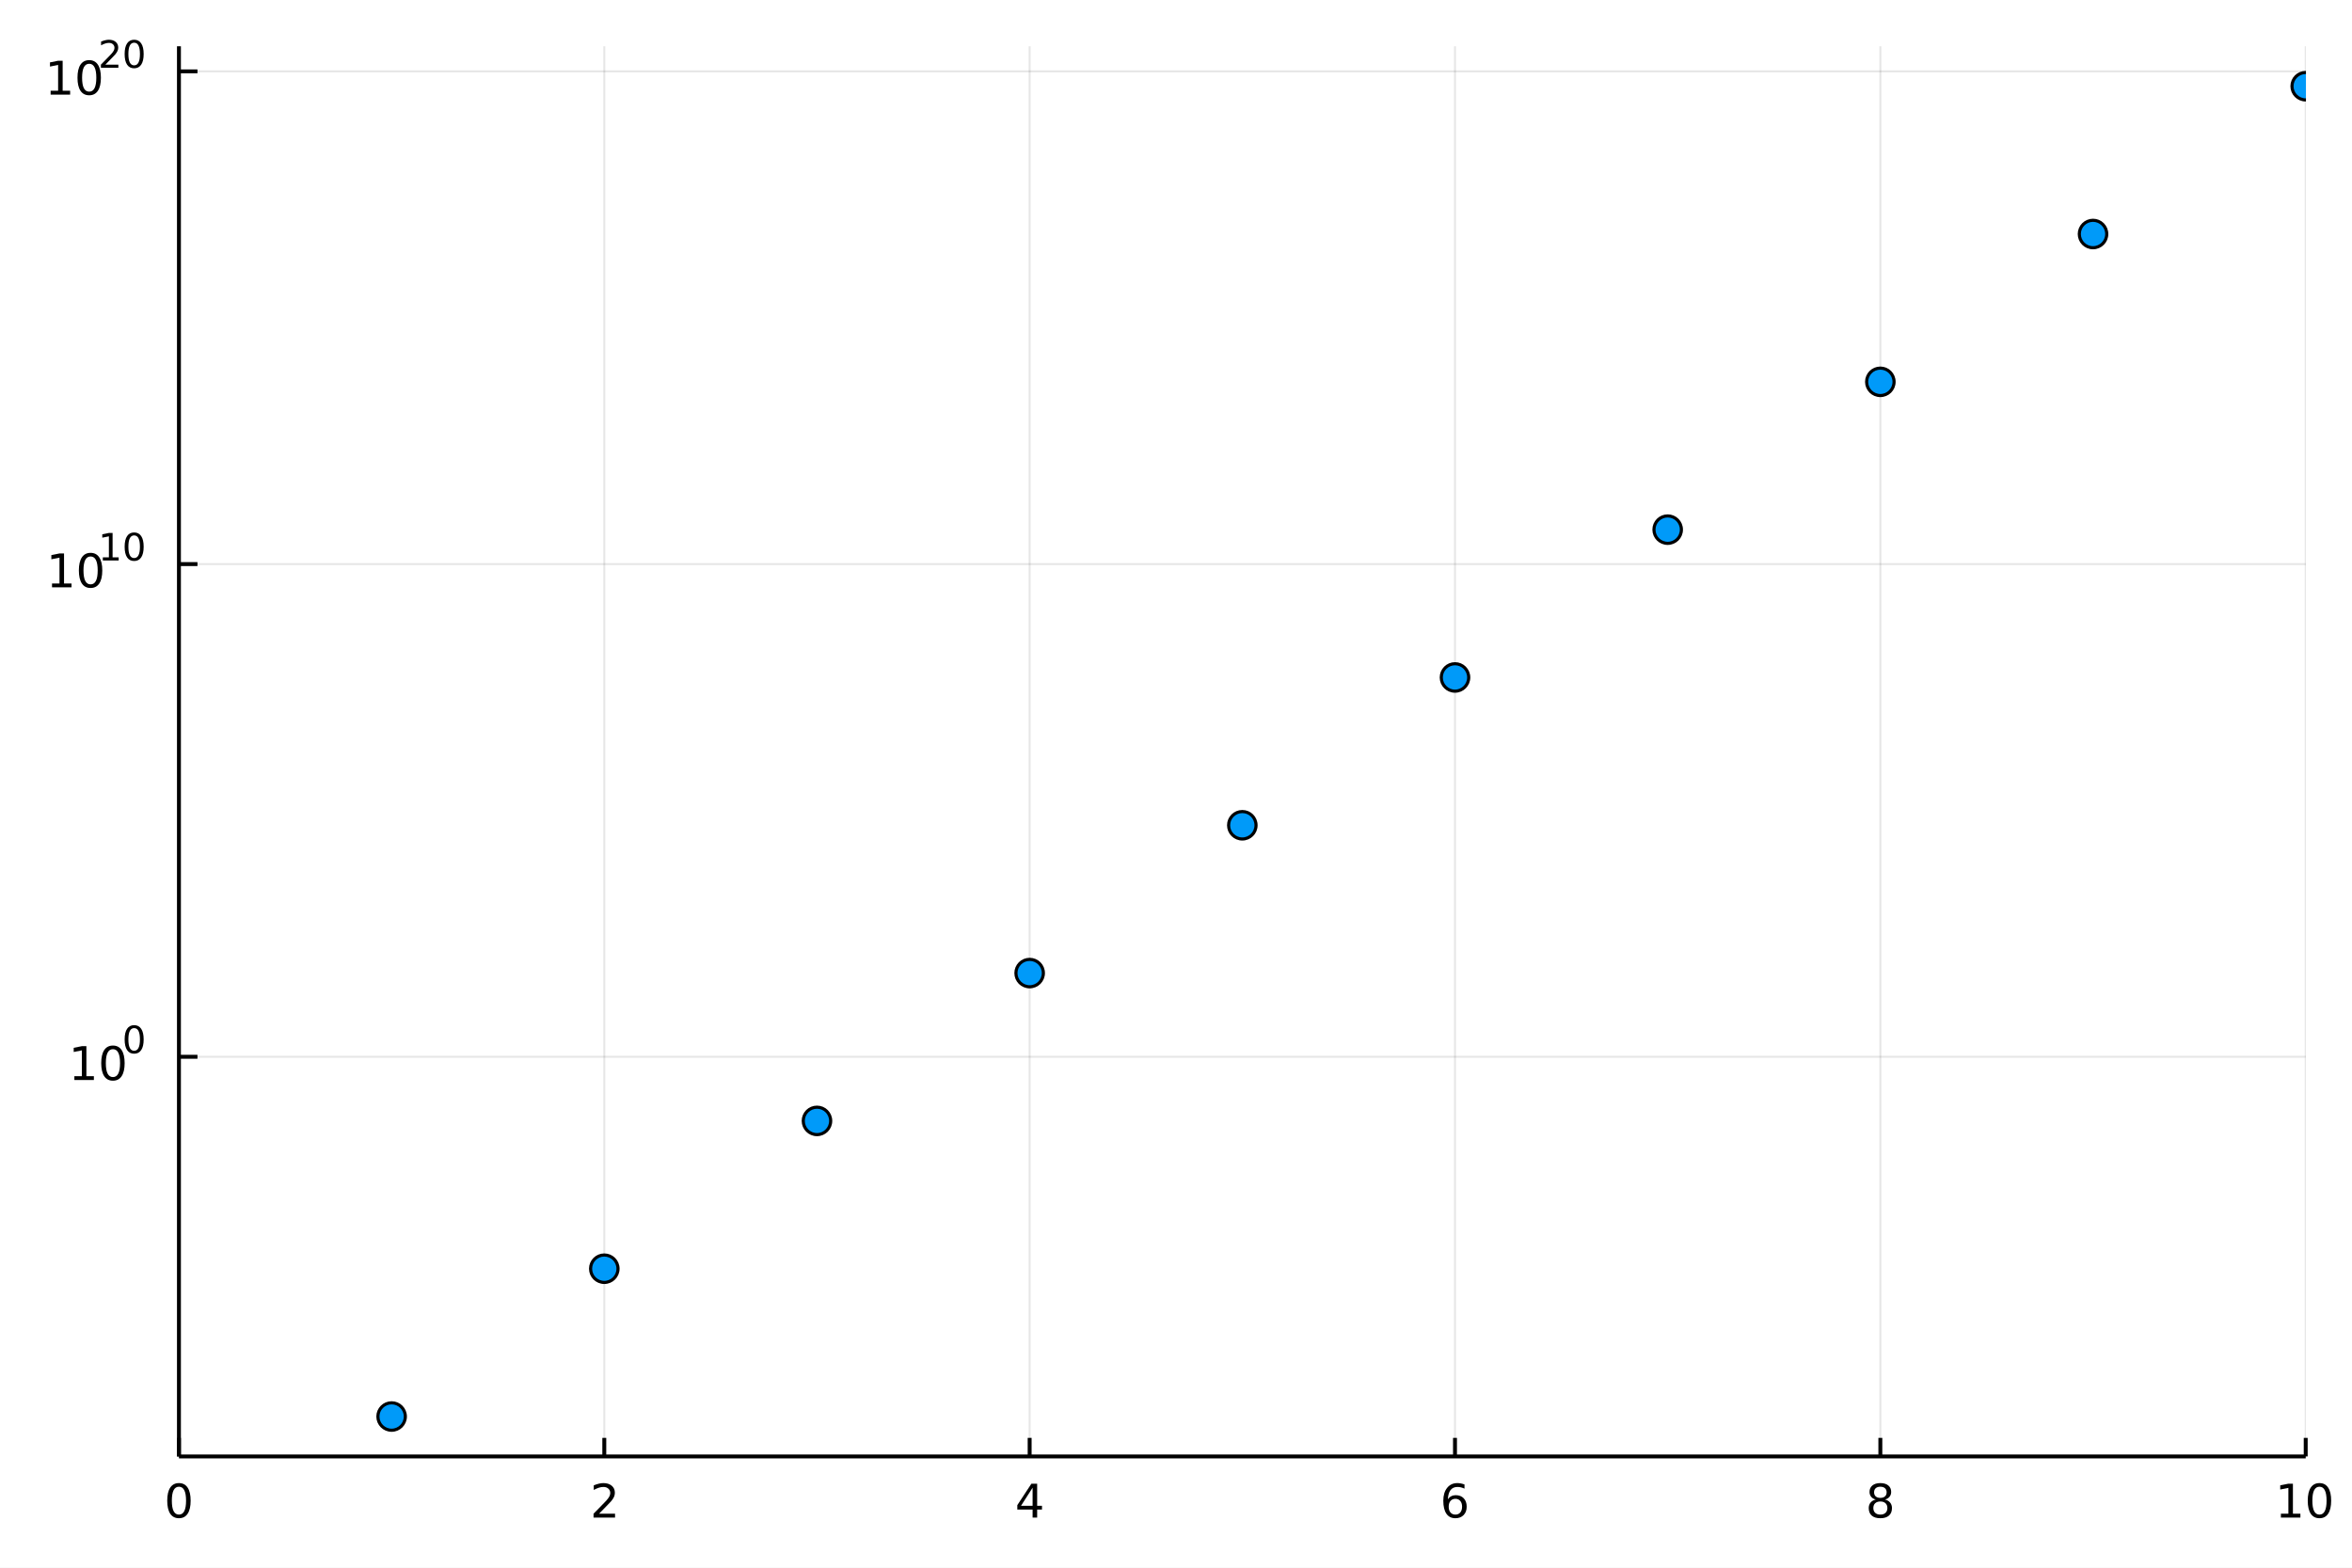
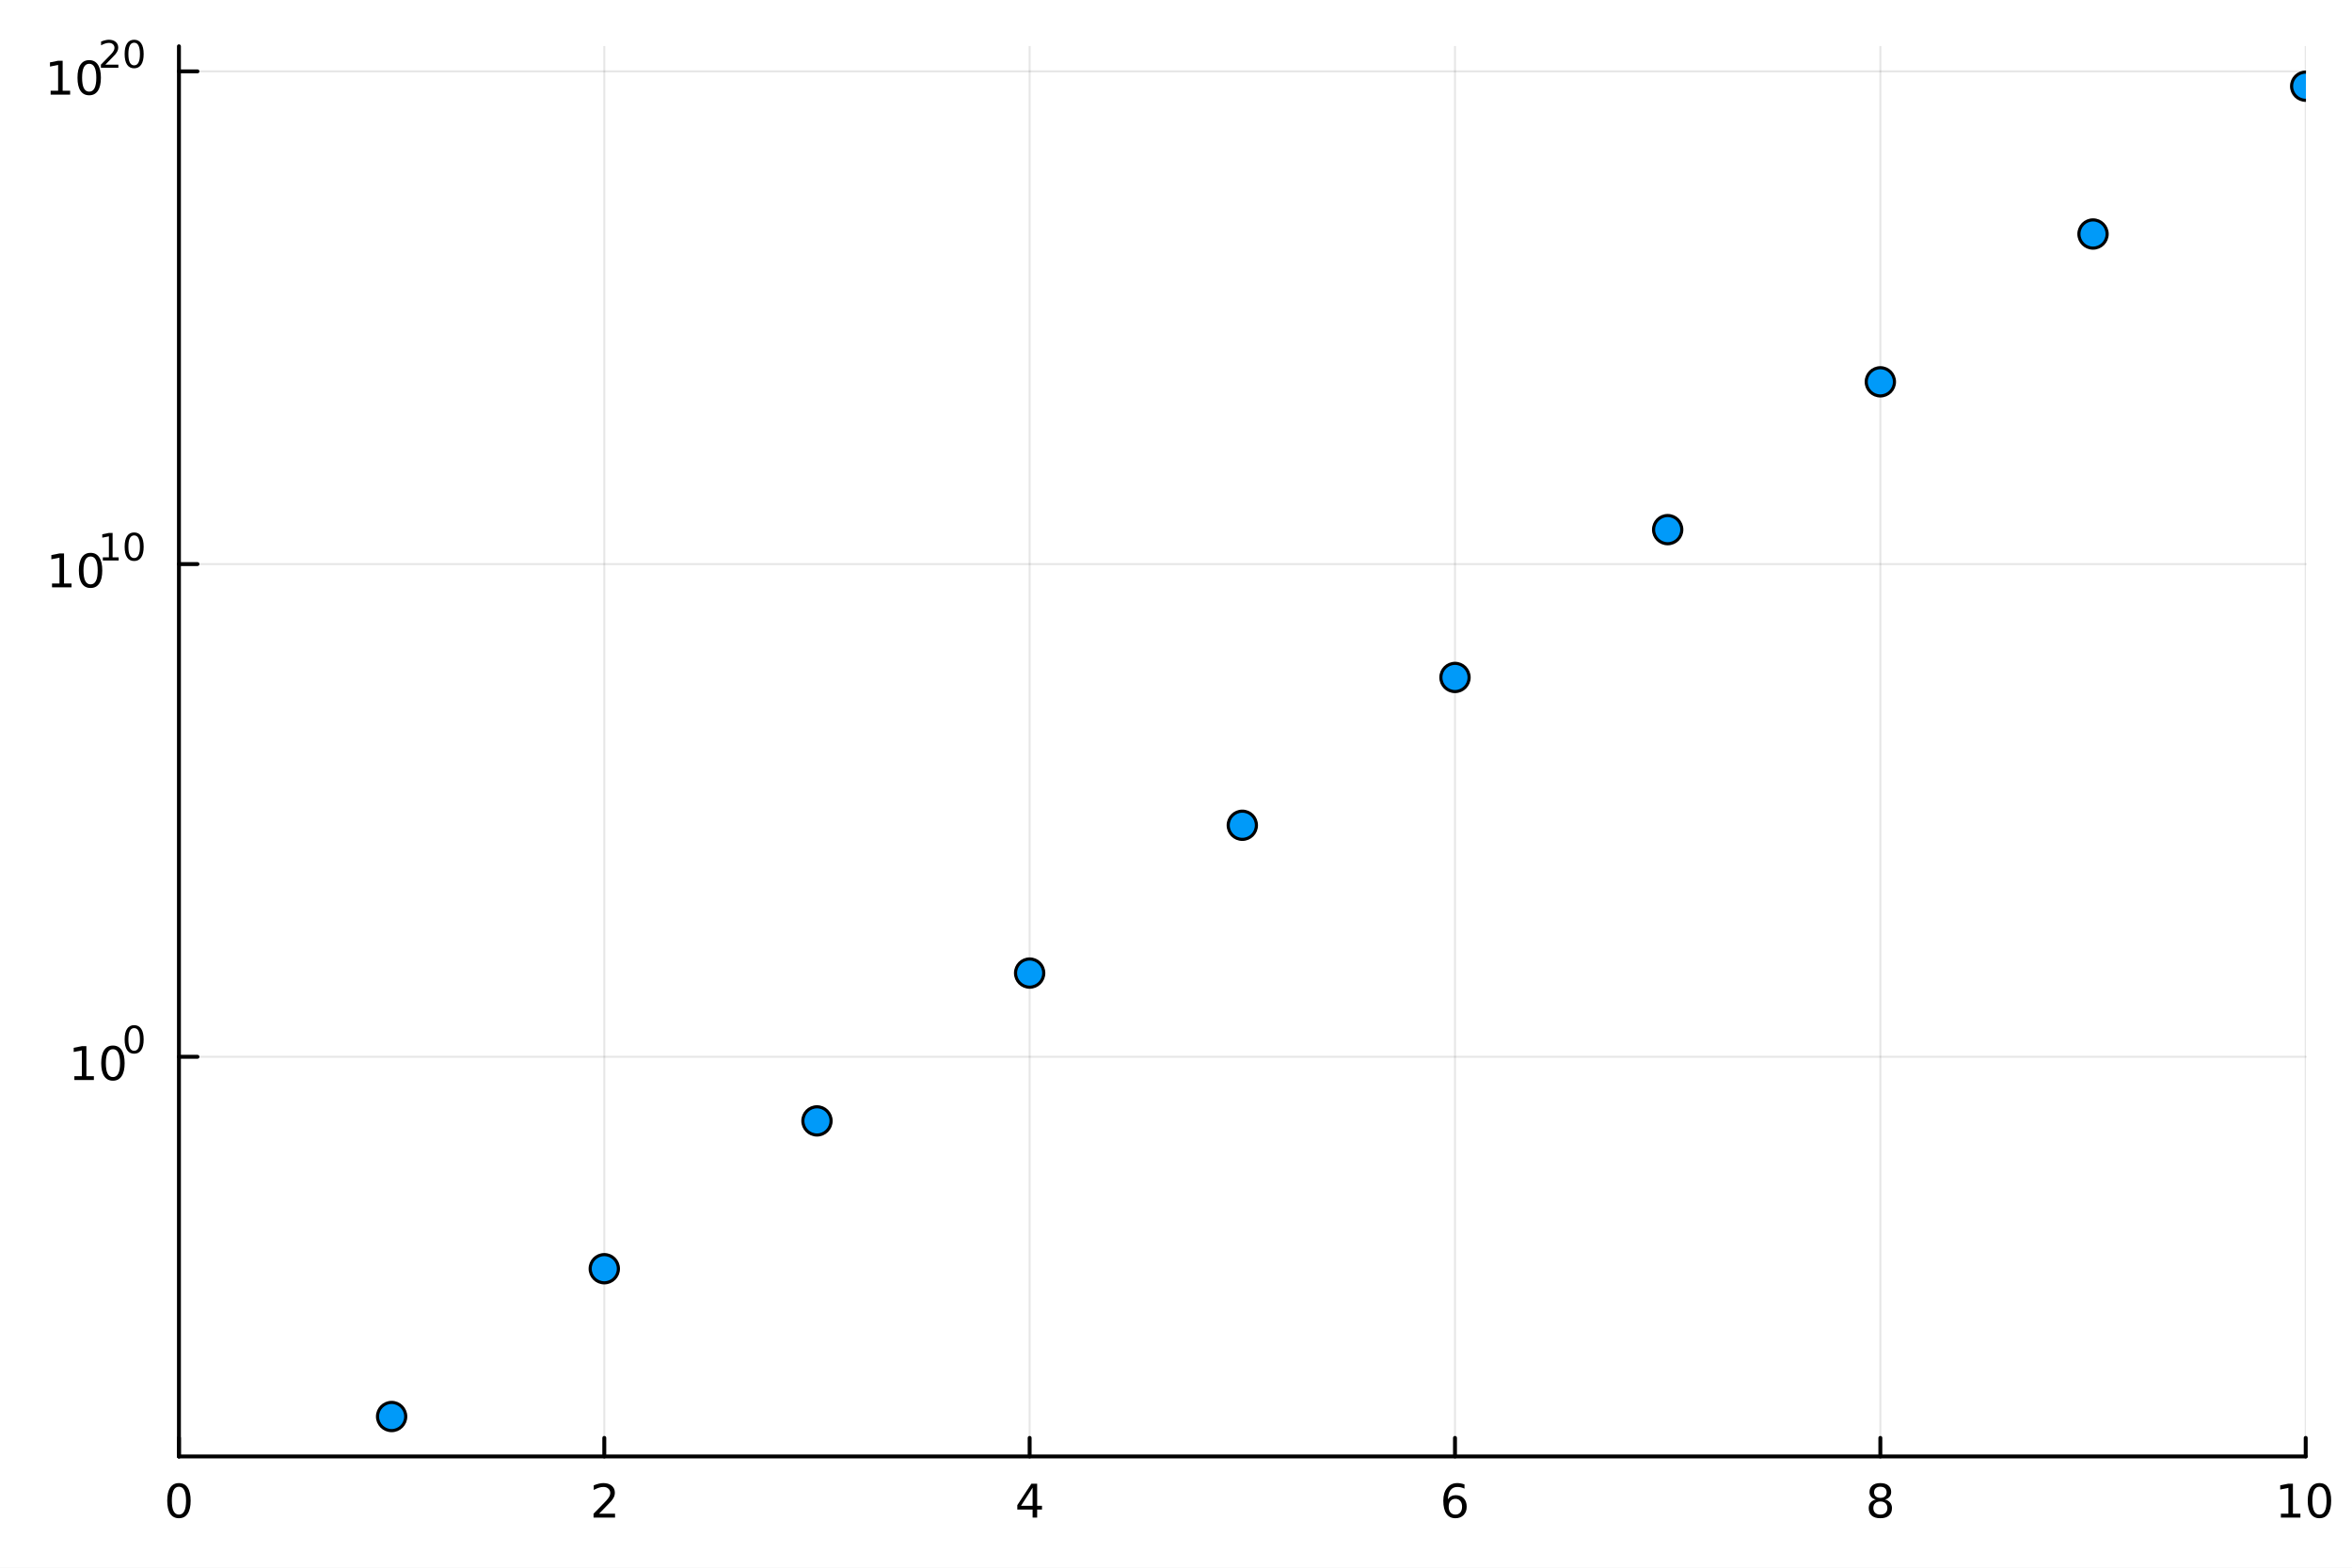
<svg xmlns="http://www.w3.org/2000/svg" width="600" height="400" viewBox="0 0 2400 1600">
  <defs>
-     <clipPath id="clip610">
+     <clipPath id="clip890">
      <rect x="0" y="0" width="2400" height="1600" />
    </clipPath>
  </defs>
-   <path clip-path="url(#clip610)" d=" M0 1600 L2400 1600 L2400 0 L0 0  Z   " fill="#ffffff" fill-rule="evenodd" fill-opacity="1" />
+   <path clip-path="url(#clip890)" d=" M0 1600 L2400 1600 L2400 0 L0 0  Z   " fill="#ffffff" fill-rule="evenodd" fill-opacity="1" />
  <defs>
-     <clipPath id="clip611">
+     <clipPath id="clip891">
      <rect x="480" y="0" width="1681" height="1600" />
    </clipPath>
  </defs>
-   <path clip-path="url(#clip610)" d=" M182.593 1486.45 L2352.76 1486.45 L2352.76 47.244 L182.593 47.244  Z   " fill="#ffffff" fill-rule="evenodd" fill-opacity="1" />
+   <path clip-path="url(#clip890)" d=" M182.593 1486.45 L2352.76 1486.45 L2352.76 47.244 L182.593 47.244  Z   " fill="#ffffff" fill-rule="evenodd" fill-opacity="1" />
  <defs>
-     <clipPath id="clip612">
+     <clipPath id="clip892">
      <rect x="182" y="47" width="2171" height="1440" />
    </clipPath>
  </defs>
-   <polyline clip-path="url(#clip612)" style="stroke:#000000; stroke-linecap:butt; stroke-linejoin:round; stroke-width:2; stroke-opacity:0.1; fill:none" points="   182.593,1486.45 182.593,47.244    " />
-   <polyline clip-path="url(#clip612)" style="stroke:#000000; stroke-linecap:butt; stroke-linejoin:round; stroke-width:2; stroke-opacity:0.1; fill:none" points="   616.626,1486.45 616.626,47.244    " />
-   <polyline clip-path="url(#clip612)" style="stroke:#000000; stroke-linecap:butt; stroke-linejoin:round; stroke-width:2; stroke-opacity:0.1; fill:none" points="   1050.66,1486.45 1050.66,47.244    " />
-   <polyline clip-path="url(#clip612)" style="stroke:#000000; stroke-linecap:butt; stroke-linejoin:round; stroke-width:2; stroke-opacity:0.1; fill:none" points="   1484.69,1486.45 1484.69,47.244    " />
-   <polyline clip-path="url(#clip612)" style="stroke:#000000; stroke-linecap:butt; stroke-linejoin:round; stroke-width:2; stroke-opacity:0.1; fill:none" points="   1918.72,1486.45 1918.72,47.244    " />
-   <polyline clip-path="url(#clip612)" style="stroke:#000000; stroke-linecap:butt; stroke-linejoin:round; stroke-width:2; stroke-opacity:0.1; fill:none" points="   2352.76,1486.45 2352.76,47.244    " />
-   <polyline clip-path="url(#clip610)" style="stroke:#000000; stroke-linecap:butt; stroke-linejoin:round; stroke-width:4; stroke-opacity:1; fill:none" points="   182.593,1486.45 2352.76,1486.45    " />
-   <polyline clip-path="url(#clip610)" style="stroke:#000000; stroke-linecap:butt; stroke-linejoin:round; stroke-width:4; stroke-opacity:1; fill:none" points="   182.593,1486.45 182.593,1467.55    " />
-   <polyline clip-path="url(#clip610)" style="stroke:#000000; stroke-linecap:butt; stroke-linejoin:round; stroke-width:4; stroke-opacity:1; fill:none" points="   616.626,1486.45 616.626,1467.55    " />
-   <polyline clip-path="url(#clip610)" style="stroke:#000000; stroke-linecap:butt; stroke-linejoin:round; stroke-width:4; stroke-opacity:1; fill:none" points="   1050.66,1486.45 1050.66,1467.55    " />
-   <polyline clip-path="url(#clip610)" style="stroke:#000000; stroke-linecap:butt; stroke-linejoin:round; stroke-width:4; stroke-opacity:1; fill:none" points="   1484.69,1486.45 1484.69,1467.55    " />
-   <polyline clip-path="url(#clip610)" style="stroke:#000000; stroke-linecap:butt; stroke-linejoin:round; stroke-width:4; stroke-opacity:1; fill:none" points="   1918.72,1486.45 1918.72,1467.55    " />
-   <polyline clip-path="url(#clip610)" style="stroke:#000000; stroke-linecap:butt; stroke-linejoin:round; stroke-width:4; stroke-opacity:1; fill:none" points="   2352.76,1486.45 2352.76,1467.55    " />
-   <path clip-path="url(#clip610)" d="M182.593 1517.37 Q178.982 1517.37 177.154 1520.93 Q175.348 1524.47 175.348 1531.6 Q175.348 1538.71 177.154 1542.27 Q178.982 1545.82 182.593 1545.82 Q186.228 1545.82 188.033 1542.27 Q189.862 1538.71 189.862 1531.6 Q189.862 1524.47 188.033 1520.93 Q186.228 1517.37 182.593 1517.37 M182.593 1513.66 Q188.404 1513.66 191.459 1518.27 Q194.538 1522.85 194.538 1531.6 Q194.538 1540.33 191.459 1544.94 Q188.404 1549.52 182.593 1549.52 Q176.783 1549.52 173.705 1544.94 Q170.649 1540.33 170.649 1531.6 Q170.649 1522.85 173.705 1518.27 Q176.783 1513.66 182.593 1513.66 Z" fill="#000000" fill-rule="evenodd" fill-opacity="1" />
-   <path clip-path="url(#clip610)" d="M611.279 1544.91 L627.598 1544.91 L627.598 1548.85 L605.654 1548.85 L605.654 1544.91 Q608.316 1542.16 612.899 1537.53 Q617.506 1532.88 618.686 1531.53 Q620.931 1529.01 621.811 1527.27 Q622.714 1525.51 622.714 1523.82 Q622.714 1521.07 620.769 1519.33 Q618.848 1517.6 615.746 1517.6 Q613.547 1517.6 611.094 1518.36 Q608.663 1519.13 605.885 1520.68 L605.885 1515.95 Q608.709 1514.82 611.163 1514.24 Q613.617 1513.66 615.654 1513.66 Q621.024 1513.66 624.219 1516.35 Q627.413 1519.03 627.413 1523.52 Q627.413 1525.65 626.603 1527.57 Q625.816 1529.47 623.709 1532.07 Q623.131 1532.74 620.029 1535.95 Q616.927 1539.15 611.279 1544.91 Z" fill="#000000" fill-rule="evenodd" fill-opacity="1" />
-   <path clip-path="url(#clip610)" d="M1053.67 1518.36 L1041.86 1536.81 L1053.67 1536.81 L1053.67 1518.36 M1052.44 1514.29 L1058.32 1514.29 L1058.32 1536.81 L1063.25 1536.81 L1063.25 1540.7 L1058.32 1540.7 L1058.32 1548.85 L1053.67 1548.85 L1053.67 1540.7 L1038.07 1540.7 L1038.07 1536.19 L1052.44 1514.29 Z" fill="#000000" fill-rule="evenodd" fill-opacity="1" />
-   <path clip-path="url(#clip610)" d="M1485.1 1529.7 Q1481.95 1529.7 1480.1 1531.86 Q1478.27 1534.01 1478.27 1537.76 Q1478.27 1541.49 1480.1 1543.66 Q1481.95 1545.82 1485.1 1545.82 Q1488.24 1545.82 1490.07 1543.66 Q1491.92 1541.49 1491.92 1537.76 Q1491.92 1534.01 1490.07 1531.86 Q1488.24 1529.7 1485.1 1529.7 M1494.38 1515.05 L1494.38 1519.31 Q1492.62 1518.48 1490.81 1518.04 Q1489.03 1517.6 1487.27 1517.6 Q1482.64 1517.6 1480.19 1520.72 Q1477.76 1523.85 1477.41 1530.17 Q1478.78 1528.15 1480.84 1527.09 Q1482.9 1526 1485.37 1526 Q1490.58 1526 1493.59 1529.17 Q1496.62 1532.32 1496.62 1537.76 Q1496.62 1543.08 1493.48 1546.3 Q1490.33 1549.52 1485.1 1549.52 Q1479.1 1549.52 1475.93 1544.94 Q1472.76 1540.33 1472.76 1531.6 Q1472.76 1523.41 1476.65 1518.55 Q1480.54 1513.66 1487.09 1513.66 Q1488.85 1513.66 1490.63 1514.01 Q1492.43 1514.36 1494.38 1515.05 Z" fill="#000000" fill-rule="evenodd" fill-opacity="1" />
-   <path clip-path="url(#clip610)" d="M1918.72 1532.44 Q1915.39 1532.44 1913.47 1534.22 Q1911.57 1536 1911.57 1539.13 Q1911.57 1542.25 1913.47 1544.03 Q1915.39 1545.82 1918.72 1545.82 Q1922.06 1545.82 1923.98 1544.03 Q1925.9 1542.23 1925.9 1539.13 Q1925.9 1536 1923.98 1534.22 Q1922.08 1532.44 1918.72 1532.44 M1914.05 1530.45 Q1911.04 1529.7 1909.35 1527.64 Q1907.68 1525.58 1907.68 1522.62 Q1907.68 1518.48 1910.62 1516.07 Q1913.58 1513.66 1918.72 1513.66 Q1923.89 1513.66 1926.83 1516.07 Q1929.77 1518.48 1929.77 1522.62 Q1929.77 1525.58 1928.08 1527.64 Q1926.41 1529.7 1923.42 1530.45 Q1926.8 1531.23 1928.68 1533.52 Q1930.58 1535.82 1930.58 1539.13 Q1930.58 1544.15 1927.5 1546.83 Q1924.44 1549.52 1918.72 1549.52 Q1913.01 1549.52 1909.93 1546.83 Q1906.87 1544.15 1906.87 1539.13 Q1906.87 1535.82 1908.77 1533.52 Q1910.67 1531.23 1914.05 1530.45 M1912.33 1523.06 Q1912.33 1525.75 1914 1527.25 Q1915.69 1528.76 1918.72 1528.76 Q1921.73 1528.76 1923.42 1527.25 Q1925.14 1525.75 1925.14 1523.06 Q1925.14 1520.38 1923.42 1518.87 Q1921.73 1517.37 1918.72 1517.37 Q1915.69 1517.37 1914 1518.87 Q1912.33 1520.38 1912.33 1523.06 Z" fill="#000000" fill-rule="evenodd" fill-opacity="1" />
-   <path clip-path="url(#clip610)" d="M2327.44 1544.91 L2335.08 1544.91 L2335.08 1518.55 L2326.77 1520.21 L2326.77 1515.95 L2335.04 1514.29 L2339.71 1514.29 L2339.71 1544.91 L2347.35 1544.91 L2347.35 1548.85 L2327.44 1548.85 L2327.44 1544.91 Z" fill="#000000" fill-rule="evenodd" fill-opacity="1" />
-   <path clip-path="url(#clip610)" d="M2366.8 1517.37 Q2363.18 1517.37 2361.36 1520.93 Q2359.55 1524.47 2359.55 1531.6 Q2359.55 1538.71 2361.36 1542.27 Q2363.18 1545.82 2366.8 1545.82 Q2370.43 1545.82 2372.23 1542.27 Q2374.06 1538.71 2374.06 1531.6 Q2374.06 1524.47 2372.23 1520.93 Q2370.43 1517.37 2366.8 1517.37 M2366.8 1513.66 Q2372.61 1513.66 2375.66 1518.27 Q2378.74 1522.85 2378.74 1531.6 Q2378.74 1540.33 2375.66 1544.94 Q2372.61 1549.52 2366.8 1549.52 Q2360.99 1549.52 2357.91 1544.94 Q2354.85 1540.33 2354.85 1531.6 Q2354.85 1522.85 2357.91 1518.27 Q2360.99 1513.66 2366.8 1513.66 Z" fill="#000000" fill-rule="evenodd" fill-opacity="1" />
-   <polyline clip-path="url(#clip612)" style="stroke:#000000; stroke-linecap:butt; stroke-linejoin:round; stroke-width:2; stroke-opacity:0.1; fill:none" points="   182.593,1078.57 2352.76,1078.57    " />
-   <polyline clip-path="url(#clip612)" style="stroke:#000000; stroke-linecap:butt; stroke-linejoin:round; stroke-width:2; stroke-opacity:0.1; fill:none" points="   182.593,575.705 2352.76,575.705    " />
-   <polyline clip-path="url(#clip612)" style="stroke:#000000; stroke-linecap:butt; stroke-linejoin:round; stroke-width:2; stroke-opacity:0.1; fill:none" points="   182.593,72.838 2352.76,72.838    " />
-   <polyline clip-path="url(#clip610)" style="stroke:#000000; stroke-linecap:butt; stroke-linejoin:round; stroke-width:4; stroke-opacity:1; fill:none" points="   182.593,1486.45 182.593,47.244    " />
-   <polyline clip-path="url(#clip610)" style="stroke:#000000; stroke-linecap:butt; stroke-linejoin:round; stroke-width:4; stroke-opacity:1; fill:none" points="   182.593,1078.57 201.491,1078.57    " />
-   <polyline clip-path="url(#clip610)" style="stroke:#000000; stroke-linecap:butt; stroke-linejoin:round; stroke-width:4; stroke-opacity:1; fill:none" points="   182.593,575.705 201.491,575.705    " />
-   <polyline clip-path="url(#clip610)" style="stroke:#000000; stroke-linecap:butt; stroke-linejoin:round; stroke-width:4; stroke-opacity:1; fill:none" points="   182.593,72.838 201.491,72.838    " />
-   <path clip-path="url(#clip610)" d="M75.888 1098.36 L83.527 1098.36 L83.527 1072 L75.216 1073.66 L75.216 1069.41 L83.48 1067.74 L88.156 1067.74 L88.156 1098.36 L95.795 1098.36 L95.795 1102.3 L75.888 1102.3 L75.888 1098.36 Z" fill="#000000" fill-rule="evenodd" fill-opacity="1" />
-   <path clip-path="url(#clip610)" d="M115.239 1070.82 Q111.628 1070.82 109.8 1074.38 Q107.994 1077.92 107.994 1085.05 Q107.994 1092.16 109.8 1095.72 Q111.628 1099.27 115.239 1099.27 Q118.874 1099.27 120.679 1095.72 Q122.508 1092.16 122.508 1085.05 Q122.508 1077.92 120.679 1074.38 Q118.874 1070.82 115.239 1070.82 M115.239 1067.11 Q121.05 1067.11 124.105 1071.72 Q127.184 1076.3 127.184 1085.05 Q127.184 1093.78 124.105 1098.39 Q121.05 1102.97 115.239 1102.97 Q109.429 1102.97 106.351 1098.39 Q103.295 1093.78 103.295 1085.05 Q103.295 1076.3 106.351 1071.72 Q109.429 1067.11 115.239 1067.11 Z" fill="#000000" fill-rule="evenodd" fill-opacity="1" />
-   <path clip-path="url(#clip610)" d="M136.889 1049.31 Q133.955 1049.31 132.469 1052.21 Q131.002 1055.08 131.002 1060.88 Q131.002 1066.65 132.469 1069.55 Q133.955 1072.42 136.889 1072.42 Q139.841 1072.42 141.308 1069.55 Q142.794 1066.65 142.794 1060.88 Q142.794 1055.08 141.308 1052.21 Q139.841 1049.31 136.889 1049.31 M136.889 1046.3 Q141.609 1046.3 144.092 1050.04 Q146.593 1053.77 146.593 1060.88 Q146.593 1067.97 144.092 1071.71 Q141.609 1075.43 136.889 1075.43 Q132.168 1075.43 129.666 1071.71 Q127.184 1067.97 127.184 1060.88 Q127.184 1053.77 129.666 1050.04 Q132.168 1046.3 136.889 1046.3 Z" fill="#000000" fill-rule="evenodd" fill-opacity="1" />
-   <path clip-path="url(#clip610)" d="M53.074 595.497 L60.713 595.497 L60.713 569.132 L52.403 570.798 L52.403 566.539 L60.667 564.873 L65.343 564.873 L65.343 595.497 L72.981 595.497 L72.981 599.433 L53.074 599.433 L53.074 595.497 Z" fill="#000000" fill-rule="evenodd" fill-opacity="1" />
-   <path clip-path="url(#clip610)" d="M92.426 567.951 Q88.815 567.951 86.986 571.516 Q85.18 575.058 85.18 582.187 Q85.18 589.294 86.986 592.858 Q88.815 596.4 92.426 596.4 Q96.06 596.4 97.865 592.858 Q99.694 589.294 99.694 582.187 Q99.694 575.058 97.865 571.516 Q96.06 567.951 92.426 567.951 M92.426 564.248 Q98.236 564.248 101.291 568.854 Q104.37 573.437 104.37 582.187 Q104.37 590.914 101.291 595.521 Q98.236 600.104 92.426 600.104 Q86.615 600.104 83.537 595.521 Q80.481 590.914 80.481 582.187 Q80.481 573.437 83.537 568.854 Q86.615 564.248 92.426 564.248 Z" fill="#000000" fill-rule="evenodd" fill-opacity="1" />
-   <path clip-path="url(#clip610)" d="M104.915 568.825 L111.122 568.825 L111.122 547.403 L104.37 548.757 L104.37 545.296 L111.084 543.942 L114.884 543.942 L114.884 568.825 L121.09 568.825 L121.09 572.022 L104.915 572.022 L104.915 568.825 Z" fill="#000000" fill-rule="evenodd" fill-opacity="1" />
-   <path clip-path="url(#clip610)" d="M136.889 546.444 Q133.955 546.444 132.469 549.34 Q131.002 552.218 131.002 558.01 Q131.002 563.784 132.469 566.681 Q133.955 569.558 136.889 569.558 Q139.841 569.558 141.308 566.681 Q142.794 563.784 142.794 558.01 Q142.794 552.218 141.308 549.34 Q139.841 546.444 136.889 546.444 M136.889 543.434 Q141.609 543.434 144.092 547.177 Q146.593 550.901 146.593 558.01 Q146.593 565.101 144.092 568.844 Q141.609 572.568 136.889 572.568 Q132.168 572.568 129.666 568.844 Q127.184 565.101 127.184 558.01 Q127.184 550.901 129.666 547.177 Q132.168 543.434 136.889 543.434 Z" fill="#000000" fill-rule="evenodd" fill-opacity="1" />
-   <path clip-path="url(#clip610)" d="M51.663 92.631 L59.302 92.631 L59.302 66.265 L50.992 67.932 L50.992 63.673 L59.256 62.006 L63.932 62.006 L63.932 92.631 L71.571 92.631 L71.571 96.566 L51.663 96.566 L51.663 92.631 Z" fill="#000000" fill-rule="evenodd" fill-opacity="1" />
-   <path clip-path="url(#clip610)" d="M91.015 65.085 Q87.404 65.085 85.575 68.65 Q83.77 72.191 83.77 79.321 Q83.77 86.427 85.575 89.992 Q87.404 93.534 91.015 93.534 Q94.649 93.534 96.455 89.992 Q98.284 86.427 98.284 79.321 Q98.284 72.191 96.455 68.65 Q94.649 65.085 91.015 65.085 M91.015 61.381 Q96.825 61.381 99.881 65.987 Q102.959 70.571 102.959 79.321 Q102.959 88.048 99.881 92.654 Q96.825 97.237 91.015 97.237 Q85.205 97.237 82.126 92.654 Q79.071 88.048 79.071 79.321 Q79.071 70.571 82.126 65.987 Q85.205 61.381 91.015 61.381 Z" fill="#000000" fill-rule="evenodd" fill-opacity="1" />
-   <path clip-path="url(#clip610)" d="M107.53 65.958 L120.789 65.958 L120.789 69.156 L102.959 69.156 L102.959 65.958 Q105.122 63.72 108.846 59.959 Q112.589 56.178 113.548 55.087 Q115.373 53.037 116.087 51.627 Q116.821 50.197 116.821 48.825 Q116.821 46.586 115.241 45.176 Q113.68 43.765 111.16 43.765 Q109.373 43.765 107.379 44.386 Q105.404 45.007 103.148 46.267 L103.148 42.43 Q105.442 41.508 107.436 41.038 Q109.429 40.568 111.084 40.568 Q115.448 40.568 118.043 42.75 Q120.639 44.931 120.639 48.58 Q120.639 50.31 119.98 51.871 Q119.341 53.414 117.63 55.52 Q117.159 56.066 114.639 58.68 Q112.119 61.275 107.53 65.958 Z" fill="#000000" fill-rule="evenodd" fill-opacity="1" />
-   <path clip-path="url(#clip610)" d="M136.889 43.577 Q133.955 43.577 132.469 46.474 Q131.002 49.351 131.002 55.144 Q131.002 60.918 132.469 63.814 Q133.955 66.692 136.889 66.692 Q139.841 66.692 141.308 63.814 Q142.794 60.918 142.794 55.144 Q142.794 49.351 141.308 46.474 Q139.841 43.577 136.889 43.577 M136.889 40.568 Q141.609 40.568 144.092 44.311 Q146.593 48.035 146.593 55.144 Q146.593 62.234 144.092 65.977 Q141.609 69.701 136.889 69.701 Q132.168 69.701 129.666 65.977 Q127.184 62.234 127.184 55.144 Q127.184 48.035 129.666 44.311 Q132.168 40.568 136.889 40.568 Z" fill="#000000" fill-rule="evenodd" fill-opacity="1" />
-   <circle clip-path="url(#clip612)" cx="399.61" cy="1445.72" r="14" fill="#009af9" fill-rule="evenodd" fill-opacity="1" stroke="#000000" stroke-opacity="1" stroke-width="3.2" />
-   <circle clip-path="url(#clip612)" cx="616.626" cy="1294.86" r="14" fill="#009af9" fill-rule="evenodd" fill-opacity="1" stroke="#000000" stroke-opacity="1" stroke-width="3.2" />
-   <circle clip-path="url(#clip612)" cx="833.642" cy="1144" r="14" fill="#009af9" fill-rule="evenodd" fill-opacity="1" stroke="#000000" stroke-opacity="1" stroke-width="3.2" />
-   <circle clip-path="url(#clip612)" cx="1050.66" cy="993.136" r="14" fill="#009af9" fill-rule="evenodd" fill-opacity="1" stroke="#000000" stroke-opacity="1" stroke-width="3.2" />
-   <circle clip-path="url(#clip612)" cx="1267.67" cy="842.276" r="14" fill="#009af9" fill-rule="evenodd" fill-opacity="1" stroke="#000000" stroke-opacity="1" stroke-width="3.2" />
-   <circle clip-path="url(#clip612)" cx="1484.69" cy="691.416" r="14" fill="#009af9" fill-rule="evenodd" fill-opacity="1" stroke="#000000" stroke-opacity="1" stroke-width="3.2" />
-   <circle clip-path="url(#clip612)" cx="1701.71" cy="540.556" r="14" fill="#009af9" fill-rule="evenodd" fill-opacity="1" stroke="#000000" stroke-opacity="1" stroke-width="3.2" />
-   <circle clip-path="url(#clip612)" cx="1918.72" cy="389.696" r="14" fill="#009af9" fill-rule="evenodd" fill-opacity="1" stroke="#000000" stroke-opacity="1" stroke-width="3.2" />
-   <circle clip-path="url(#clip612)" cx="2135.74" cy="238.836" r="14" fill="#009af9" fill-rule="evenodd" fill-opacity="1" stroke="#000000" stroke-opacity="1" stroke-width="3.2" />
-   <circle clip-path="url(#clip612)" cx="2352.76" cy="87.976" r="14" fill="#009af9" fill-rule="evenodd" fill-opacity="1" stroke="#000000" stroke-opacity="1" stroke-width="3.2" />
+   <polyline clip-path="url(#clip892)" style="stroke:#000000; stroke-linecap:round; stroke-linejoin:round; stroke-width:2; stroke-opacity:0.1; fill:none" points="   182.593,1486.45 182.593,47.244    " />
+   <polyline clip-path="url(#clip892)" style="stroke:#000000; stroke-linecap:round; stroke-linejoin:round; stroke-width:2; stroke-opacity:0.1; fill:none" points="   616.626,1486.45 616.626,47.244    " />
+   <polyline clip-path="url(#clip892)" style="stroke:#000000; stroke-linecap:round; stroke-linejoin:round; stroke-width:2; stroke-opacity:0.1; fill:none" points="   1050.66,1486.45 1050.66,47.244    " />
+   <polyline clip-path="url(#clip892)" style="stroke:#000000; stroke-linecap:round; stroke-linejoin:round; stroke-width:2; stroke-opacity:0.1; fill:none" points="   1484.69,1486.45 1484.69,47.244    " />
+   <polyline clip-path="url(#clip892)" style="stroke:#000000; stroke-linecap:round; stroke-linejoin:round; stroke-width:2; stroke-opacity:0.1; fill:none" points="   1918.72,1486.45 1918.72,47.244    " />
+   <polyline clip-path="url(#clip892)" style="stroke:#000000; stroke-linecap:round; stroke-linejoin:round; stroke-width:2; stroke-opacity:0.1; fill:none" points="   2352.76,1486.45 2352.76,47.244    " />
+   <polyline clip-path="url(#clip890)" style="stroke:#000000; stroke-linecap:round; stroke-linejoin:round; stroke-width:4; stroke-opacity:1; fill:none" points="   182.593,1486.45 2352.76,1486.45    " />
+   <polyline clip-path="url(#clip890)" style="stroke:#000000; stroke-linecap:round; stroke-linejoin:round; stroke-width:4; stroke-opacity:1; fill:none" points="   182.593,1486.45 182.593,1467.55    " />
+   <polyline clip-path="url(#clip890)" style="stroke:#000000; stroke-linecap:round; stroke-linejoin:round; stroke-width:4; stroke-opacity:1; fill:none" points="   616.626,1486.45 616.626,1467.55    " />
+   <polyline clip-path="url(#clip890)" style="stroke:#000000; stroke-linecap:round; stroke-linejoin:round; stroke-width:4; stroke-opacity:1; fill:none" points="   1050.66,1486.45 1050.66,1467.55    " />
+   <polyline clip-path="url(#clip890)" style="stroke:#000000; stroke-linecap:round; stroke-linejoin:round; stroke-width:4; stroke-opacity:1; fill:none" points="   1484.69,1486.45 1484.69,1467.55    " />
+   <polyline clip-path="url(#clip890)" style="stroke:#000000; stroke-linecap:round; stroke-linejoin:round; stroke-width:4; stroke-opacity:1; fill:none" points="   1918.72,1486.45 1918.72,1467.55    " />
+   <polyline clip-path="url(#clip890)" style="stroke:#000000; stroke-linecap:round; stroke-linejoin:round; stroke-width:4; stroke-opacity:1; fill:none" points="   2352.76,1486.45 2352.76,1467.55    " />
+   <path clip-path="url(#clip890)" d="M182.593 1517.37 Q178.982 1517.37 177.154 1520.93 Q175.348 1524.47 175.348 1531.6 Q175.348 1538.71 177.154 1542.27 Q178.982 1545.82 182.593 1545.82 Q186.228 1545.82 188.033 1542.27 Q189.862 1538.71 189.862 1531.6 Q189.862 1524.47 188.033 1520.93 Q186.228 1517.37 182.593 1517.37 M182.593 1513.66 Q188.404 1513.66 191.459 1518.27 Q194.538 1522.85 194.538 1531.6 Q194.538 1540.33 191.459 1544.94 Q188.404 1549.52 182.593 1549.52 Q176.783 1549.52 173.705 1544.94 Q170.649 1540.33 170.649 1531.6 Q170.649 1522.85 173.705 1518.27 Q176.783 1513.66 182.593 1513.66 Z" fill="#000000" fill-rule="evenodd" fill-opacity="1" />
+   <path clip-path="url(#clip890)" d="M611.279 1544.91 L627.598 1544.91 L627.598 1548.85 L605.654 1548.85 L605.654 1544.91 Q608.316 1542.16 612.899 1537.53 Q617.506 1532.88 618.686 1531.53 Q620.931 1529.01 621.811 1527.27 Q622.714 1525.51 622.714 1523.82 Q622.714 1521.07 620.769 1519.33 Q618.848 1517.6 615.746 1517.6 Q613.547 1517.6 611.094 1518.36 Q608.663 1519.13 605.885 1520.68 L605.885 1515.95 Q608.709 1514.82 611.163 1514.24 Q613.617 1513.66 615.654 1513.66 Q621.024 1513.66 624.219 1516.35 Q627.413 1519.03 627.413 1523.52 Q627.413 1525.65 626.603 1527.57 Q625.816 1529.47 623.709 1532.07 Q623.131 1532.74 620.029 1535.95 Q616.927 1539.15 611.279 1544.91 Z" fill="#000000" fill-rule="evenodd" fill-opacity="1" />
+   <path clip-path="url(#clip890)" d="M1053.67 1518.36 L1041.86 1536.81 L1053.67 1536.81 L1053.67 1518.36 M1052.44 1514.29 L1058.32 1514.29 L1058.32 1536.81 L1063.25 1536.81 L1063.25 1540.7 L1058.32 1540.7 L1058.32 1548.85 L1053.67 1548.85 L1053.67 1540.7 L1038.07 1540.7 L1038.07 1536.19 L1052.44 1514.29 Z" fill="#000000" fill-rule="evenodd" fill-opacity="1" />
+   <path clip-path="url(#clip890)" d="M1485.1 1529.7 Q1481.95 1529.7 1480.1 1531.86 Q1478.27 1534.01 1478.27 1537.76 Q1478.27 1541.49 1480.1 1543.66 Q1481.95 1545.82 1485.1 1545.82 Q1488.24 1545.82 1490.07 1543.66 Q1491.92 1541.49 1491.92 1537.76 Q1491.92 1534.01 1490.07 1531.86 Q1488.24 1529.7 1485.1 1529.7 M1494.38 1515.05 L1494.38 1519.31 Q1492.62 1518.48 1490.81 1518.04 Q1489.03 1517.6 1487.27 1517.6 Q1482.64 1517.6 1480.19 1520.72 Q1477.76 1523.85 1477.41 1530.17 Q1478.78 1528.15 1480.84 1527.09 Q1482.9 1526 1485.37 1526 Q1490.58 1526 1493.59 1529.17 Q1496.62 1532.32 1496.62 1537.76 Q1496.62 1543.08 1493.48 1546.3 Q1490.33 1549.52 1485.1 1549.52 Q1479.1 1549.52 1475.93 1544.94 Q1472.76 1540.33 1472.76 1531.6 Q1472.76 1523.41 1476.65 1518.55 Q1480.54 1513.66 1487.09 1513.66 Q1488.85 1513.66 1490.63 1514.01 Q1492.43 1514.36 1494.38 1515.05 Z" fill="#000000" fill-rule="evenodd" fill-opacity="1" />
+   <path clip-path="url(#clip890)" d="M1918.72 1532.44 Q1915.39 1532.44 1913.47 1534.22 Q1911.57 1536 1911.57 1539.13 Q1911.57 1542.25 1913.47 1544.03 Q1915.39 1545.82 1918.72 1545.82 Q1922.06 1545.82 1923.98 1544.03 Q1925.9 1542.23 1925.9 1539.13 Q1925.9 1536 1923.98 1534.22 Q1922.08 1532.44 1918.72 1532.44 M1914.05 1530.45 Q1911.04 1529.7 1909.35 1527.64 Q1907.68 1525.58 1907.68 1522.62 Q1907.68 1518.48 1910.62 1516.07 Q1913.58 1513.66 1918.72 1513.66 Q1923.89 1513.66 1926.83 1516.07 Q1929.77 1518.48 1929.77 1522.62 Q1929.77 1525.58 1928.08 1527.64 Q1926.41 1529.7 1923.42 1530.45 Q1926.8 1531.23 1928.68 1533.52 Q1930.58 1535.82 1930.58 1539.13 Q1930.58 1544.15 1927.5 1546.83 Q1924.44 1549.52 1918.72 1549.52 Q1913.01 1549.52 1909.93 1546.83 Q1906.87 1544.15 1906.87 1539.13 Q1906.87 1535.82 1908.77 1533.52 Q1910.67 1531.23 1914.05 1530.45 M1912.33 1523.06 Q1912.33 1525.75 1914 1527.25 Q1915.69 1528.76 1918.72 1528.76 Q1921.73 1528.76 1923.42 1527.25 Q1925.14 1525.75 1925.14 1523.06 Q1925.14 1520.38 1923.42 1518.87 Q1921.73 1517.37 1918.72 1517.37 Q1915.69 1517.37 1914 1518.87 Q1912.33 1520.38 1912.33 1523.06 Z" fill="#000000" fill-rule="evenodd" fill-opacity="1" />
+   <path clip-path="url(#clip890)" d="M2327.44 1544.91 L2335.08 1544.91 L2335.08 1518.55 L2326.77 1520.21 L2326.77 1515.95 L2335.04 1514.29 L2339.71 1514.29 L2339.71 1544.91 L2347.35 1544.91 L2347.35 1548.85 L2327.44 1548.85 L2327.44 1544.91 Z" fill="#000000" fill-rule="evenodd" fill-opacity="1" />
+   <path clip-path="url(#clip890)" d="M2366.8 1517.37 Q2363.18 1517.37 2361.36 1520.93 Q2359.55 1524.47 2359.55 1531.6 Q2359.55 1538.71 2361.36 1542.27 Q2363.18 1545.82 2366.8 1545.82 Q2370.43 1545.82 2372.23 1542.27 Q2374.06 1538.71 2374.06 1531.6 Q2374.06 1524.47 2372.23 1520.93 Q2370.43 1517.37 2366.8 1517.37 M2366.8 1513.66 Q2372.61 1513.66 2375.66 1518.27 Q2378.74 1522.85 2378.74 1531.6 Q2378.74 1540.33 2375.66 1544.94 Q2372.61 1549.52 2366.8 1549.52 Q2360.99 1549.52 2357.91 1544.94 Q2354.85 1540.33 2354.85 1531.6 Q2354.85 1522.85 2357.91 1518.27 Q2360.99 1513.66 2366.8 1513.66 Z" fill="#000000" fill-rule="evenodd" fill-opacity="1" />
+   <polyline clip-path="url(#clip892)" style="stroke:#000000; stroke-linecap:round; stroke-linejoin:round; stroke-width:2; stroke-opacity:0.1; fill:none" points="   182.593,1078.57 2352.76,1078.57    " />
+   <polyline clip-path="url(#clip892)" style="stroke:#000000; stroke-linecap:round; stroke-linejoin:round; stroke-width:2; stroke-opacity:0.1; fill:none" points="   182.593,575.705 2352.76,575.705    " />
+   <polyline clip-path="url(#clip892)" style="stroke:#000000; stroke-linecap:round; stroke-linejoin:round; stroke-width:2; stroke-opacity:0.1; fill:none" points="   182.593,72.838 2352.76,72.838    " />
+   <polyline clip-path="url(#clip890)" style="stroke:#000000; stroke-linecap:round; stroke-linejoin:round; stroke-width:4; stroke-opacity:1; fill:none" points="   182.593,1486.45 182.593,47.244    " />
+   <polyline clip-path="url(#clip890)" style="stroke:#000000; stroke-linecap:round; stroke-linejoin:round; stroke-width:4; stroke-opacity:1; fill:none" points="   182.593,1078.57 201.491,1078.57    " />
+   <polyline clip-path="url(#clip890)" style="stroke:#000000; stroke-linecap:round; stroke-linejoin:round; stroke-width:4; stroke-opacity:1; fill:none" points="   182.593,575.705 201.491,575.705    " />
+   <polyline clip-path="url(#clip890)" style="stroke:#000000; stroke-linecap:round; stroke-linejoin:round; stroke-width:4; stroke-opacity:1; fill:none" points="   182.593,72.838 201.491,72.838    " />
+   <path clip-path="url(#clip890)" d="M75.888 1098.36 L83.527 1098.36 L83.527 1072 L75.216 1073.66 L75.216 1069.41 L83.48 1067.74 L88.156 1067.74 L88.156 1098.36 L95.795 1098.36 L95.795 1102.3 L75.888 1102.3 L75.888 1098.36 Z" fill="#000000" fill-rule="evenodd" fill-opacity="1" />
+   <path clip-path="url(#clip890)" d="M115.239 1070.82 Q111.628 1070.82 109.8 1074.38 Q107.994 1077.92 107.994 1085.05 Q107.994 1092.16 109.8 1095.72 Q111.628 1099.27 115.239 1099.27 Q118.874 1099.27 120.679 1095.72 Q122.508 1092.16 122.508 1085.05 Q122.508 1077.92 120.679 1074.38 Q118.874 1070.82 115.239 1070.82 M115.239 1067.11 Q121.05 1067.11 124.105 1071.72 Q127.184 1076.3 127.184 1085.05 Q127.184 1093.78 124.105 1098.39 Q121.05 1102.97 115.239 1102.97 Q109.429 1102.97 106.351 1098.39 Q103.295 1093.78 103.295 1085.05 Q103.295 1076.3 106.351 1071.72 Q109.429 1067.11 115.239 1067.11 Z" fill="#000000" fill-rule="evenodd" fill-opacity="1" />
+   <path clip-path="url(#clip890)" d="M136.889 1049.31 Q133.955 1049.31 132.469 1052.21 Q131.002 1055.08 131.002 1060.88 Q131.002 1066.65 132.469 1069.55 Q133.955 1072.42 136.889 1072.42 Q139.841 1072.42 141.308 1069.55 Q142.794 1066.65 142.794 1060.88 Q142.794 1055.08 141.308 1052.21 Q139.841 1049.31 136.889 1049.31 M136.889 1046.3 Q141.609 1046.3 144.092 1050.04 Q146.593 1053.77 146.593 1060.88 Q146.593 1067.97 144.092 1071.71 Q141.609 1075.43 136.889 1075.43 Q132.168 1075.43 129.666 1071.71 Q127.184 1067.97 127.184 1060.88 Q127.184 1053.77 129.666 1050.04 Q132.168 1046.3 136.889 1046.3 Z" fill="#000000" fill-rule="evenodd" fill-opacity="1" />
+   <path clip-path="url(#clip890)" d="M53.074 595.497 L60.713 595.497 L60.713 569.132 L52.403 570.798 L52.403 566.539 L60.667 564.873 L65.343 564.873 L65.343 595.497 L72.981 595.497 L72.981 599.433 L53.074 599.433 L53.074 595.497 Z" fill="#000000" fill-rule="evenodd" fill-opacity="1" />
+   <path clip-path="url(#clip890)" d="M92.426 567.951 Q88.815 567.951 86.986 571.516 Q85.18 575.058 85.18 582.187 Q85.18 589.294 86.986 592.858 Q88.815 596.4 92.426 596.4 Q96.06 596.4 97.865 592.858 Q99.694 589.294 99.694 582.187 Q99.694 575.058 97.865 571.516 Q96.06 567.951 92.426 567.951 M92.426 564.248 Q98.236 564.248 101.291 568.854 Q104.37 573.437 104.37 582.187 Q104.37 590.914 101.291 595.521 Q98.236 600.104 92.426 600.104 Q86.615 600.104 83.537 595.521 Q80.481 590.914 80.481 582.187 Q80.481 573.437 83.537 568.854 Q86.615 564.248 92.426 564.248 Z" fill="#000000" fill-rule="evenodd" fill-opacity="1" />
+   <path clip-path="url(#clip890)" d="M104.915 568.825 L111.122 568.825 L111.122 547.403 L104.37 548.757 L104.37 545.296 L111.084 543.942 L114.884 543.942 L114.884 568.825 L121.09 568.825 L121.09 572.022 L104.915 572.022 L104.915 568.825 Z" fill="#000000" fill-rule="evenodd" fill-opacity="1" />
+   <path clip-path="url(#clip890)" d="M136.889 546.444 Q133.955 546.444 132.469 549.34 Q131.002 552.218 131.002 558.01 Q131.002 563.784 132.469 566.681 Q133.955 569.558 136.889 569.558 Q139.841 569.558 141.308 566.681 Q142.794 563.784 142.794 558.01 Q142.794 552.218 141.308 549.34 Q139.841 546.444 136.889 546.444 M136.889 543.434 Q141.609 543.434 144.092 547.177 Q146.593 550.901 146.593 558.01 Q146.593 565.101 144.092 568.844 Q141.609 572.568 136.889 572.568 Q132.168 572.568 129.666 568.844 Q127.184 565.101 127.184 558.01 Q127.184 550.901 129.666 547.177 Q132.168 543.434 136.889 543.434 Z" fill="#000000" fill-rule="evenodd" fill-opacity="1" />
+   <path clip-path="url(#clip890)" d="M51.663 92.631 L59.302 92.631 L59.302 66.265 L50.992 67.932 L50.992 63.673 L59.256 62.006 L63.932 62.006 L63.932 92.631 L71.571 92.631 L71.571 96.566 L51.663 96.566 L51.663 92.631 Z" fill="#000000" fill-rule="evenodd" fill-opacity="1" />
+   <path clip-path="url(#clip890)" d="M91.015 65.085 Q87.404 65.085 85.575 68.65 Q83.77 72.191 83.77 79.321 Q83.77 86.427 85.575 89.992 Q87.404 93.534 91.015 93.534 Q94.649 93.534 96.455 89.992 Q98.284 86.427 98.284 79.321 Q98.284 72.191 96.455 68.65 Q94.649 65.085 91.015 65.085 M91.015 61.381 Q96.825 61.381 99.881 65.987 Q102.959 70.571 102.959 79.321 Q102.959 88.048 99.881 92.654 Q96.825 97.237 91.015 97.237 Q85.205 97.237 82.126 92.654 Q79.071 88.048 79.071 79.321 Q79.071 70.571 82.126 65.987 Q85.205 61.381 91.015 61.381 Z" fill="#000000" fill-rule="evenodd" fill-opacity="1" />
+   <path clip-path="url(#clip890)" d="M107.53 65.958 L120.789 65.958 L120.789 69.156 L102.959 69.156 L102.959 65.958 Q105.122 63.72 108.846 59.959 Q112.589 56.178 113.548 55.087 Q115.373 53.037 116.087 51.627 Q116.821 50.197 116.821 48.825 Q116.821 46.586 115.241 45.176 Q113.68 43.765 111.16 43.765 Q109.373 43.765 107.379 44.386 Q105.404 45.007 103.148 46.267 L103.148 42.43 Q105.442 41.508 107.436 41.038 Q109.429 40.568 111.084 40.568 Q115.448 40.568 118.043 42.75 Q120.639 44.931 120.639 48.58 Q120.639 50.31 119.98 51.871 Q119.341 53.414 117.63 55.52 Q117.159 56.066 114.639 58.68 Q112.119 61.275 107.53 65.958 Z" fill="#000000" fill-rule="evenodd" fill-opacity="1" />
+   <path clip-path="url(#clip890)" d="M136.889 43.577 Q133.955 43.577 132.469 46.474 Q131.002 49.351 131.002 55.144 Q131.002 60.918 132.469 63.814 Q133.955 66.692 136.889 66.692 Q139.841 66.692 141.308 63.814 Q142.794 60.918 142.794 55.144 Q142.794 49.351 141.308 46.474 Q139.841 43.577 136.889 43.577 M136.889 40.568 Q141.609 40.568 144.092 44.311 Q146.593 48.035 146.593 55.144 Q146.593 62.234 144.092 65.977 Q141.609 69.701 136.889 69.701 Q132.168 69.701 129.666 65.977 Q127.184 62.234 127.184 55.144 Q127.184 48.035 129.666 44.311 Q132.168 40.568 136.889 40.568 Z" fill="#000000" fill-rule="evenodd" fill-opacity="1" />
+   <circle clip-path="url(#clip892)" cx="399.61" cy="1445.72" r="14.4" fill="#009af9" fill-rule="evenodd" fill-opacity="1" stroke="#000000" stroke-opacity="1" stroke-width="3.2" />
+   <circle clip-path="url(#clip892)" cx="616.626" cy="1294.86" r="14.4" fill="#009af9" fill-rule="evenodd" fill-opacity="1" stroke="#000000" stroke-opacity="1" stroke-width="3.2" />
+   <circle clip-path="url(#clip892)" cx="833.642" cy="1144" r="14.4" fill="#009af9" fill-rule="evenodd" fill-opacity="1" stroke="#000000" stroke-opacity="1" stroke-width="3.2" />
+   <circle clip-path="url(#clip892)" cx="1050.66" cy="993.136" r="14.4" fill="#009af9" fill-rule="evenodd" fill-opacity="1" stroke="#000000" stroke-opacity="1" stroke-width="3.2" />
+   <circle clip-path="url(#clip892)" cx="1267.67" cy="842.276" r="14.4" fill="#009af9" fill-rule="evenodd" fill-opacity="1" stroke="#000000" stroke-opacity="1" stroke-width="3.2" />
+   <circle clip-path="url(#clip892)" cx="1484.69" cy="691.416" r="14.4" fill="#009af9" fill-rule="evenodd" fill-opacity="1" stroke="#000000" stroke-opacity="1" stroke-width="3.2" />
+   <circle clip-path="url(#clip892)" cx="1701.71" cy="540.556" r="14.4" fill="#009af9" fill-rule="evenodd" fill-opacity="1" stroke="#000000" stroke-opacity="1" stroke-width="3.2" />
+   <circle clip-path="url(#clip892)" cx="1918.72" cy="389.696" r="14.4" fill="#009af9" fill-rule="evenodd" fill-opacity="1" stroke="#000000" stroke-opacity="1" stroke-width="3.2" />
+   <circle clip-path="url(#clip892)" cx="2135.74" cy="238.836" r="14.4" fill="#009af9" fill-rule="evenodd" fill-opacity="1" stroke="#000000" stroke-opacity="1" stroke-width="3.2" />
+   <circle clip-path="url(#clip892)" cx="2352.76" cy="87.976" r="14.4" fill="#009af9" fill-rule="evenodd" fill-opacity="1" stroke="#000000" stroke-opacity="1" stroke-width="3.2" />
</svg>
